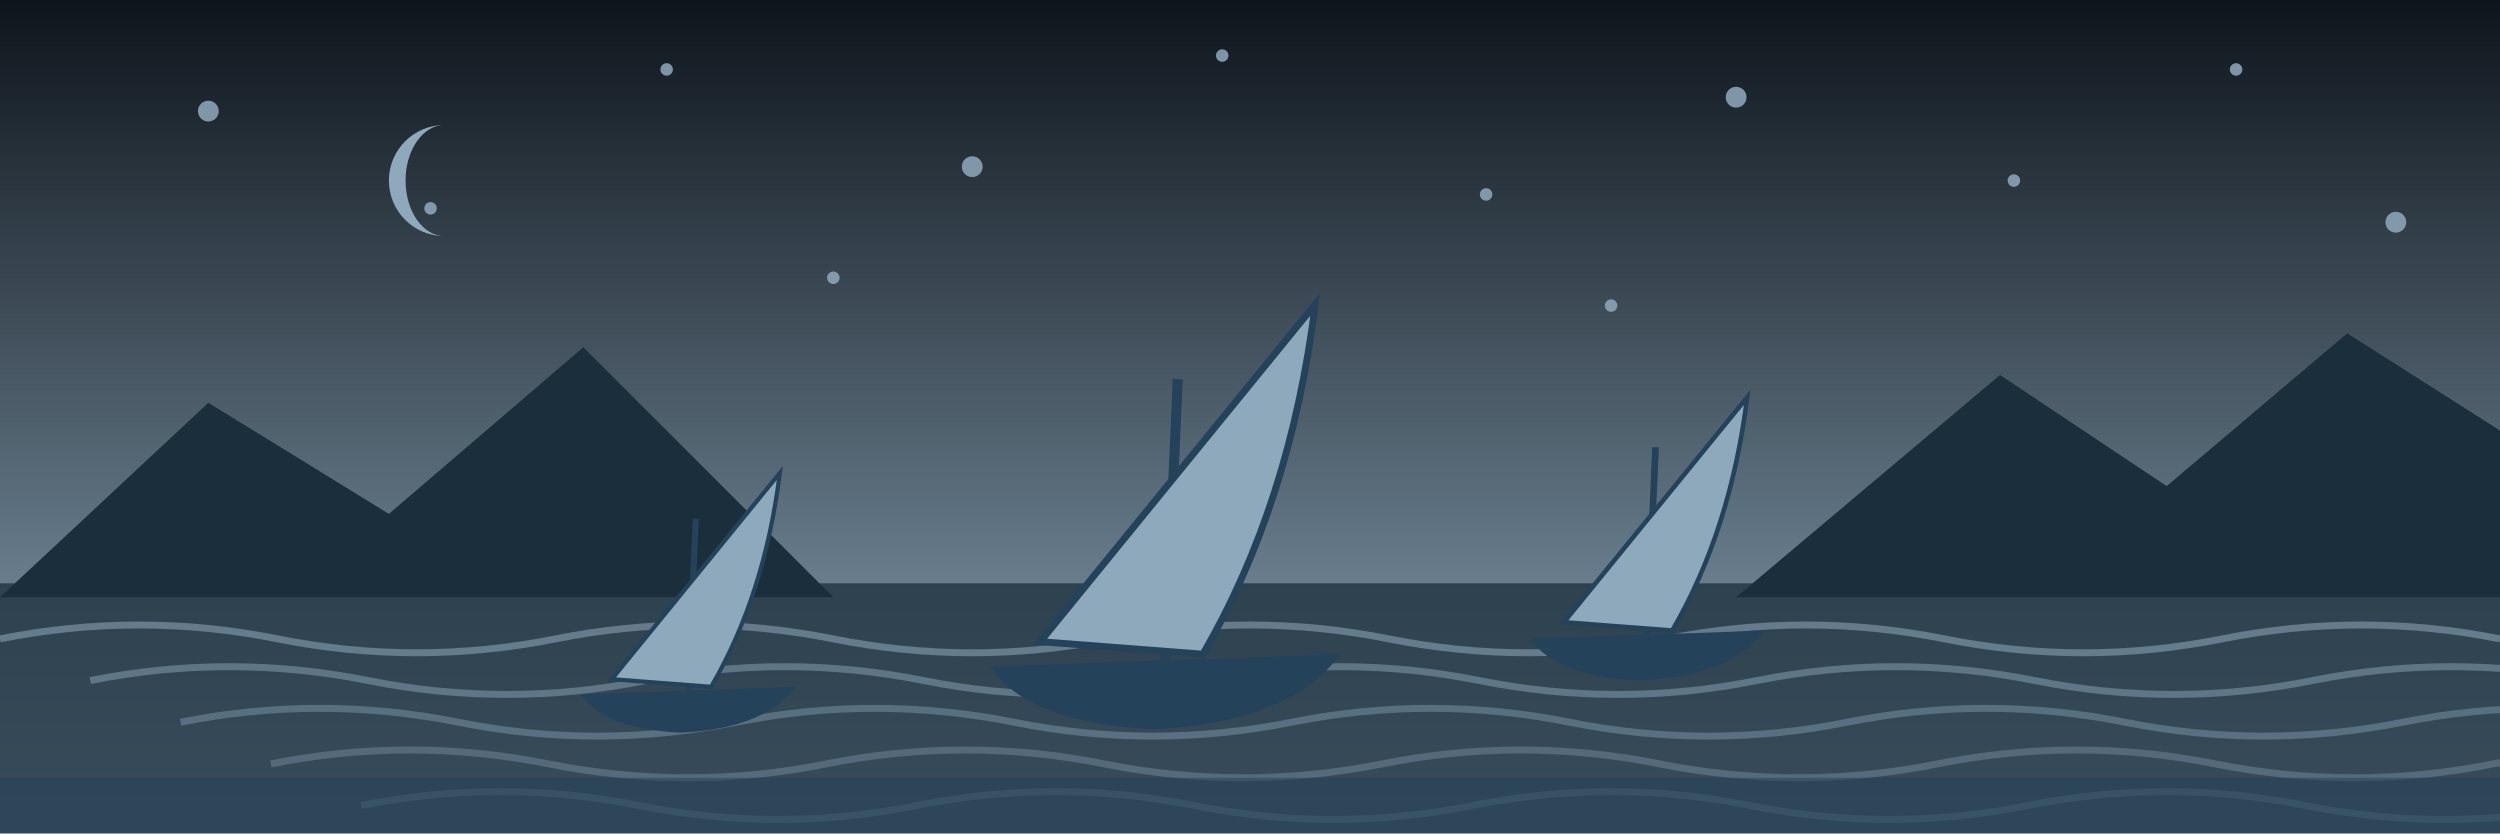
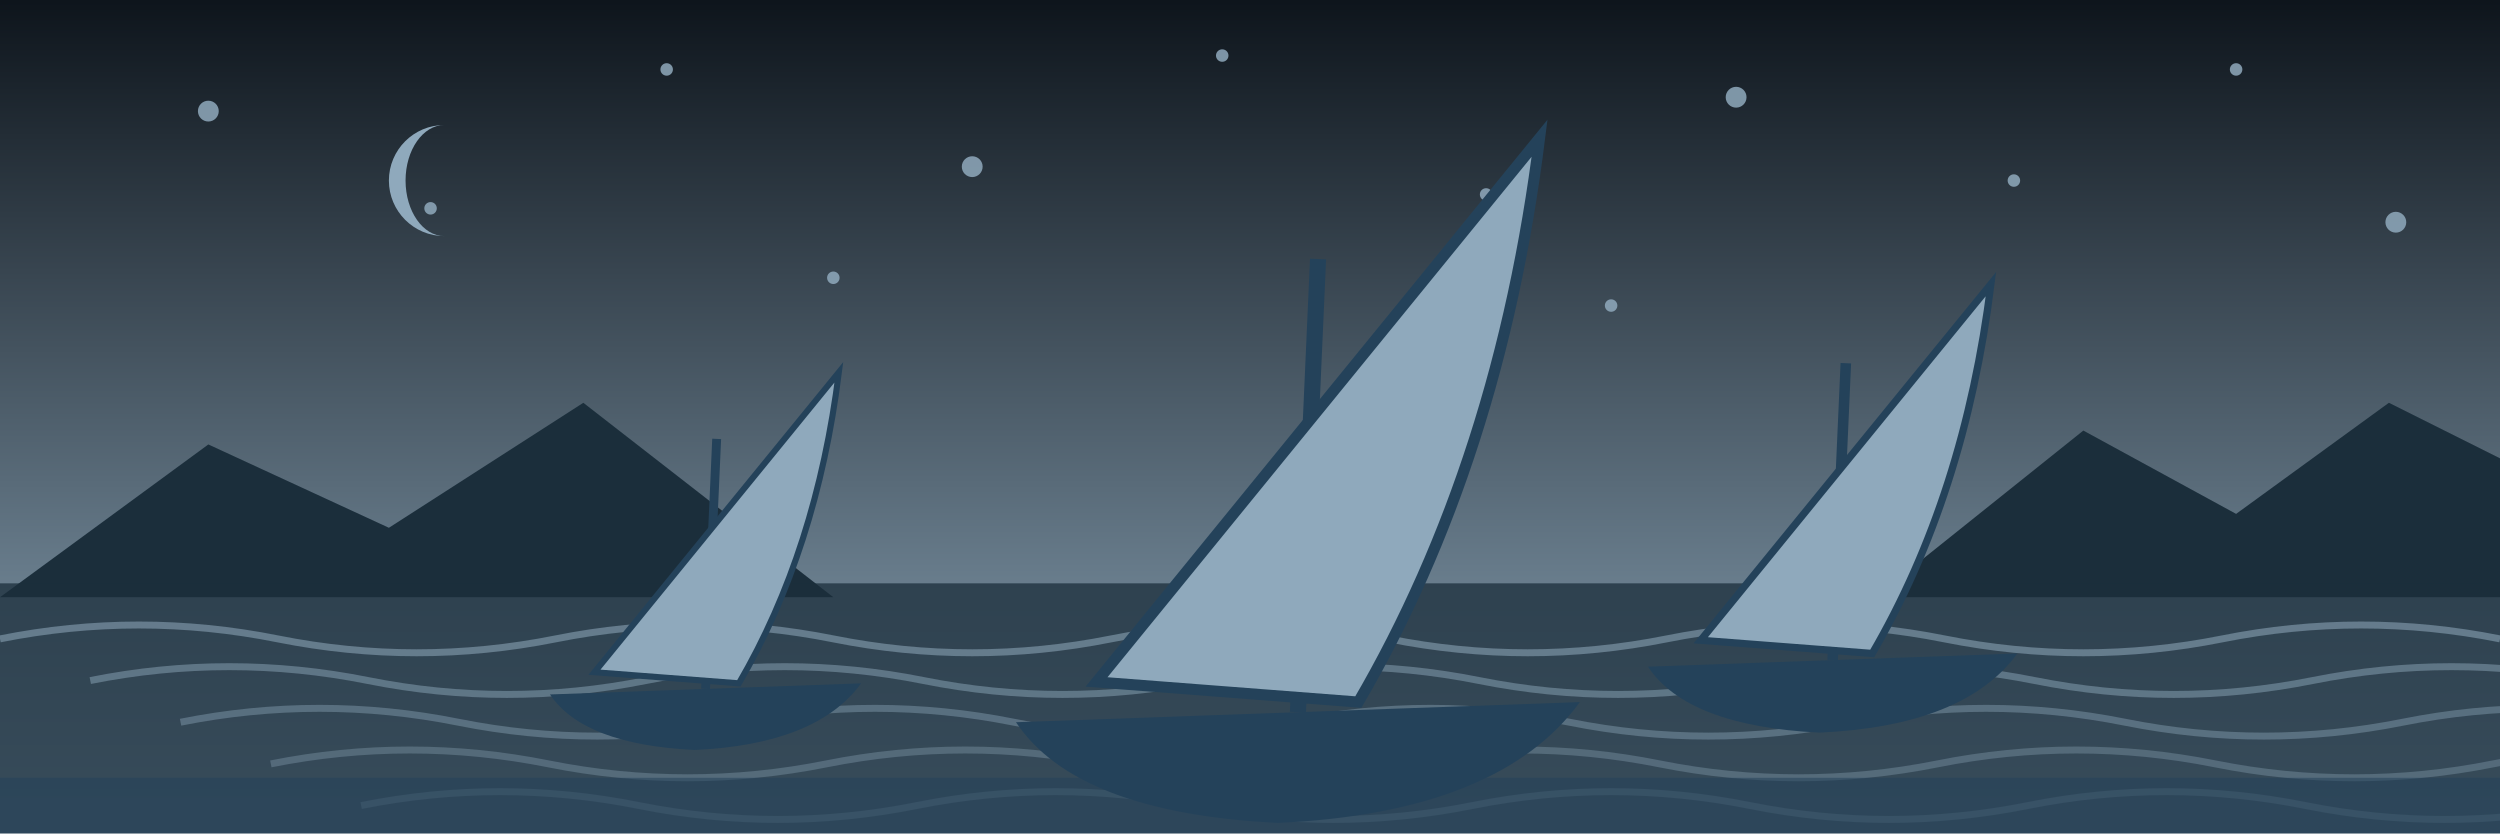
<svg xmlns="http://www.w3.org/2000/svg" width="720" height="240" viewBox="0 0 360 120" preserveAspectRatio="xMidYMax slice">
  <rect width="360" height="120" fill="#0E151C" />
  <defs>
    <linearGradient id="g40s" x1="0" y1="0" x2="0" y2="1">
      <stop offset="0" stop-color="#0E151C" />
      <stop offset="1" stop-color="#8FA9BC" />
    </linearGradient>
  </defs>
  <rect width="360" height="120" fill="url(#g40s)" />
  <circle cx="30" cy="16" r="1.5" fill="#8FA9BC" opacity=".85" />
  <circle cx="62" cy="30" r="0.9" fill="#8FA9BC" opacity=".85" />
  <circle cx="96" cy="10" r="0.9" fill="#8FA9BC" opacity=".85" />
  <circle cx="140" cy="24" r="1.5" fill="#8FA9BC" opacity=".85" />
  <circle cx="176" cy="8" r="0.9" fill="#8FA9BC" opacity=".85" />
  <circle cx="214" cy="28" r="0.9" fill="#8FA9BC" opacity=".85" />
  <circle cx="250" cy="14" r="1.5" fill="#8FA9BC" opacity=".85" />
  <circle cx="290" cy="26" r="0.9" fill="#8FA9BC" opacity=".85" />
  <circle cx="322" cy="10" r="0.9" fill="#8FA9BC" opacity=".85" />
  <circle cx="345" cy="32" r="1.5" fill="#8FA9BC" opacity=".85" />
  <circle cx="120" cy="40" r="0.9" fill="#8FA9BC" opacity=".85" />
  <circle cx="232" cy="44" r="0.9" fill="#8FA9BC" opacity=".85" />
  <path d="M64 18 A8 8 0 1 0 64 34 A5.6 8 0 1 1 64 18 Z" fill="#8FA9BC" />
-   <path d="M0 86 L30 58 L56 74 L84 50 L120 86 Z" fill="#1B2E3B" />
-   <path d="M250 86 L288 54 L312 70 L338 48 L360 62 L360 86 Z" fill="#1B2E3B" />
+   <path d="M0 86 L30 64 L56 76 L84 58 L120 86 Z" fill="#1B2E3B" />
+   <path d="M270 86 L300 62 L322 74 L344 58 L360 66 L360 86 Z" fill="#1B2E3B" />
  <rect y="84" width="360" height="36" fill="#1B2E3B" opacity=".75" />
  <path d="M0 92 q20 -4 40 0 t40 0 t40 0 t40 0 t40 0 t40 0 t40 0 t40 0 t40 0" stroke="#8FA9BC" stroke-width="1" fill="none" opacity="0.55" />
  <path d="M13 98 q20 -4 40 0 t40 0 t40 0 t40 0 t40 0 t40 0 t40 0 t40 0 t40 0" stroke="#8FA9BC" stroke-width="1" fill="none" opacity="0.48" />
  <path d="M26 104 q20 -4 40 0 t40 0 t40 0 t40 0 t40 0 t40 0 t40 0 t40 0 t40 0" stroke="#8FA9BC" stroke-width="1" fill="none" opacity="0.41" />
  <path d="M39 110 q20 -4 40 0 t40 0 t40 0 t40 0 t40 0 t40 0 t40 0 t40 0 t40 0" stroke="#8FA9BC" stroke-width="1" fill="none" opacity="0.34" />
  <path d="M52 116 q20 -4 40 0 t40 0 t40 0 t40 0 t40 0 t40 0 t40 0 t40 0 t40 0" stroke="#8FA9BC" stroke-width="1" fill="none" opacity="0.27" />
-   <g transform="translate(166 96) scale(0.9)">
+   <g transform="translate(184 104) scale(1.45)">
    <path d="M-26 0 Q-20 9 0 10 Q22 9 30 -2 Z" fill="#24425A" />
    <path d="M2 -1 L4 -46" stroke="#24425A" stroke-width="1.6" />
    <path d="M-18 -4 L26 -58 Q22 -26 8 -2 Z" fill="#8FA9BC" stroke="#24425A" stroke-width="1.1" />
  </g>
-   <g transform="translate(236 92) scale(0.6)">
+   <g transform="translate(262 96) scale(0.95)">
    <path d="M-26 0 Q-20 9 0 10 Q22 9 30 -2 Z" fill="#24425A" />
    <path d="M2 -1 L4 -46" stroke="#24425A" stroke-width="1.6" />
    <path d="M-18 -4 L26 -58 Q22 -26 8 -2 Z" fill="#8FA9BC" stroke="#24425A" stroke-width="1.1" />
  </g>
-   <g transform="translate(98 100) scale(0.55)">
+   <g transform="translate(100 100) scale(0.8)">
    <path d="M-26 0 Q-20 9 0 10 Q22 9 30 -2 Z" fill="#24425A" />
    <path d="M2 -1 L4 -46" stroke="#24425A" stroke-width="1.6" />
    <path d="M-18 -4 L26 -58 Q22 -26 8 -2 Z" fill="#8FA9BC" stroke="#24425A" stroke-width="1.1" />
  </g>
  <rect y="112" width="360" height="8" fill="#24425A" opacity=".55" />
</svg>
